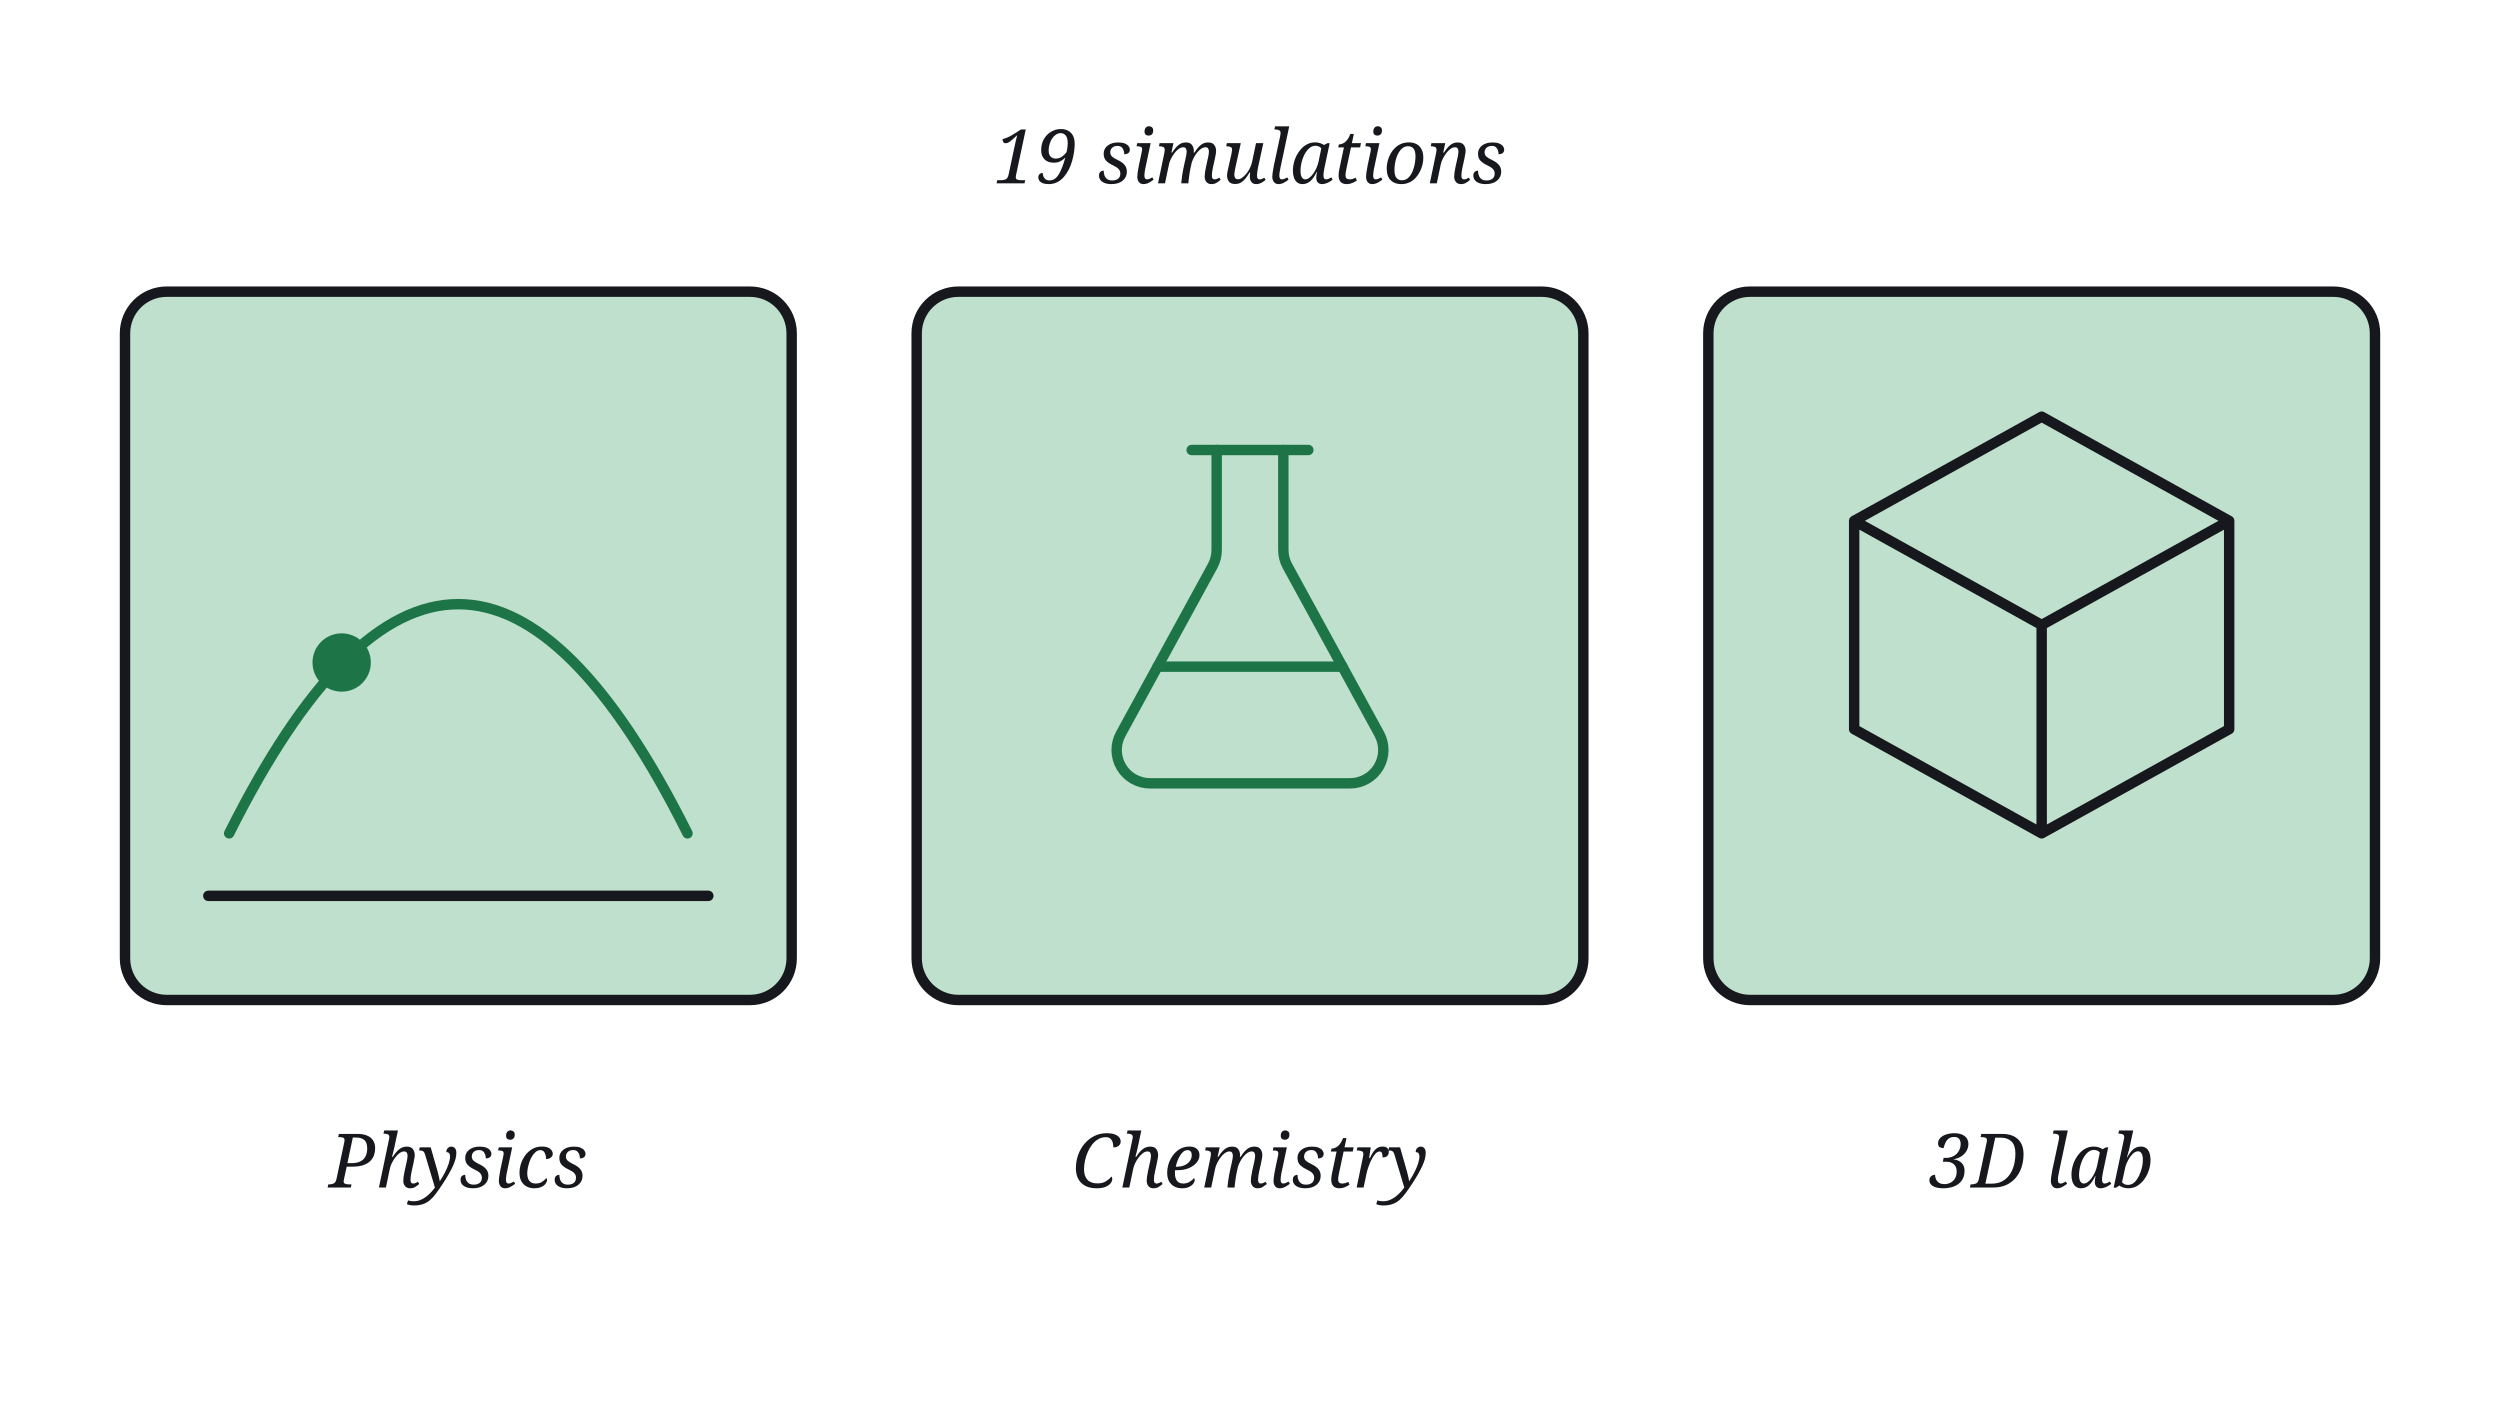
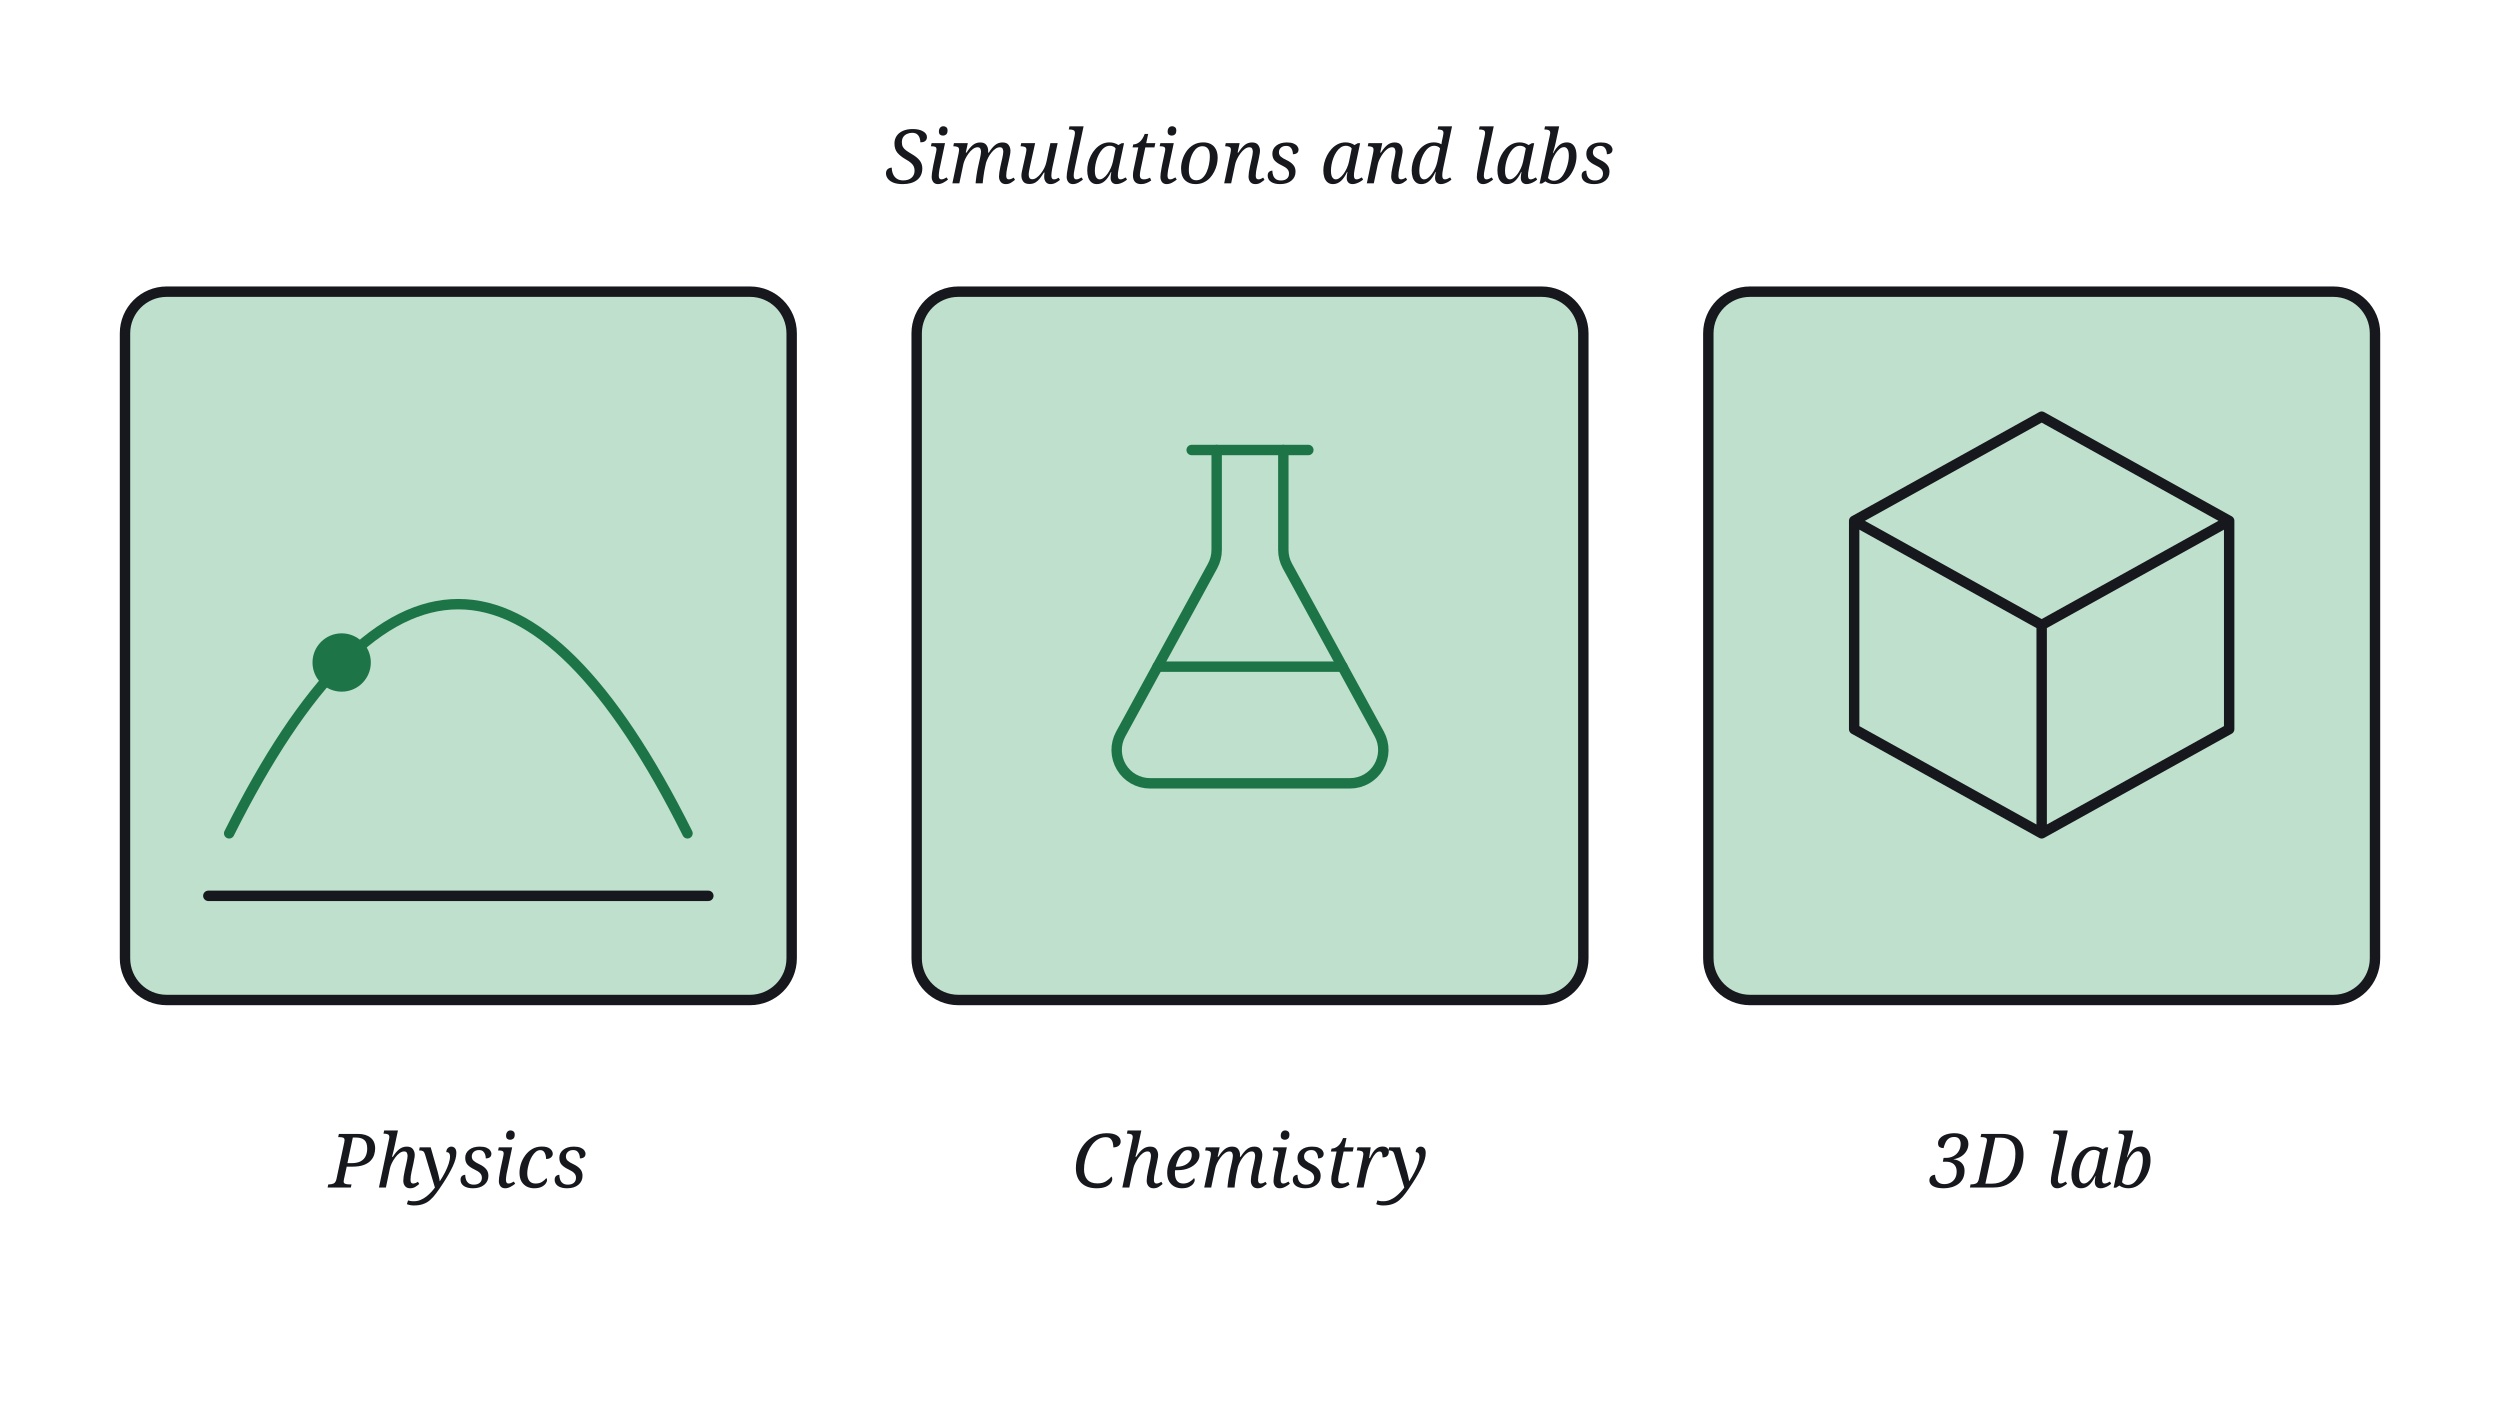
<svg xmlns="http://www.w3.org/2000/svg" class="ilu-d" viewBox="0 0 600 340">
  <style>svg.ilu-d{background:var(--sec-tinte,#e2f1e8)}.ilu-d .t{stroke: var(--ilu-tinta,#16181d); fill: none; stroke-width: 2.5; stroke-linecap: round; stroke-linejoin: round;}.ilu-d .a{stroke: var(--ilu-azul,#1d7547); fill: none; stroke-width: 2.5; stroke-linecap: round; stroke-linejoin: round;}.ilu-d .r{stroke: var(--ilu-rojo,#c8202c); fill: none; stroke-width: 2.5; stroke-linecap: round; stroke-linejoin: round;}.ilu-d .fa{fill: var(--ilu-relleno,#bfe0cc); stroke: none;}.ilu-d .ft{fill: var(--ilu-tinta,#16181d); stroke: none;}.ilu-d .fz{fill: var(--ilu-azul,#1d7547); stroke: none;}.ilu-d .lbl{fill: var(--ilu-tinta,#16181d); font-family: 'Newsreader', Georgia, serif; font-style: italic; font-size: 18px;}.ilu-d .num{fill: var(--ilu-tinta,#16181d); font-family: 'Newsreader', Georgia, serif; font-size: 34px; font-weight: 600;}.ilu-d .num-tres{font-size: 38px; font-weight: 700;}.ilu-d .nom-chatgpt{fill: var(--c-herramientas,#1c3faa);}.ilu-d .nom-vce{fill: var(--c-comunidad,#1d7547);}.ilu-d .nom-edumedia{fill: var(--c-multimedia,#a8206f);}.ilu-d .total{fill: var(--ilu-tinta,#16181d); font-family: 'Newsreader', Georgia, serif; font-size: 60px; font-weight: 700;}.ilu-d g.li2{stroke-width: 1.25;}.ilu-d g.li3{stroke-width: 0.833;}.ilu-d g.li4{stroke-width: 0.625;}</style>
-   <text class="lbl" x="300" y="44" text-anchor="middle">19 simulations</text>
+   <text class="lbl" x="300" y="44" text-anchor="middle">Simulations and labs</text>
  <rect class="fa" x="30" y="70" width="160" height="170" rx="10" />
  <rect class="t" x="30" y="70" width="160" height="170" rx="10" />
  <path class="t" d="M50 215 H170" />
  <path class="a" d="M55 200 Q110 90 165 200" />
  <circle class="fz" cx="82" cy="159" r="7" />
  <rect class="fa" x="220" y="70" width="160" height="170" rx="10" />
  <rect class="t" x="220" y="70" width="160" height="170" rx="10" />
  <g class="a li4" transform="translate(252 100) scale(4)">
    <path d="M14 2v6a2 2 0 0 0 .245.96l5.51 10.08A2 2 0 0 1 18 22H6a2 2 0 0 1-1.755-2.96l5.51-10.08A2 2 0 0 0 10 8V2" />
    <path d="M6.453 15h11.094" />
    <path d="M8.5 2h7" />
  </g>
  <rect class="fa" x="410" y="70" width="160" height="170" rx="10" />
  <rect class="t" x="410" y="70" width="160" height="170" rx="10" />
  <path class="t" d="M490 100 L535 125 V175 L490 200 L445 175 V125 Z M445 125 L490 150 L535 125 M490 150 V200" />
  <text class="lbl" x="110" y="285" text-anchor="middle">Physics</text>
  <text class="lbl" x="300" y="285" text-anchor="middle">Chemistry</text>
  <text class="lbl" x="490" y="285" text-anchor="middle">3D lab</text>
</svg>
